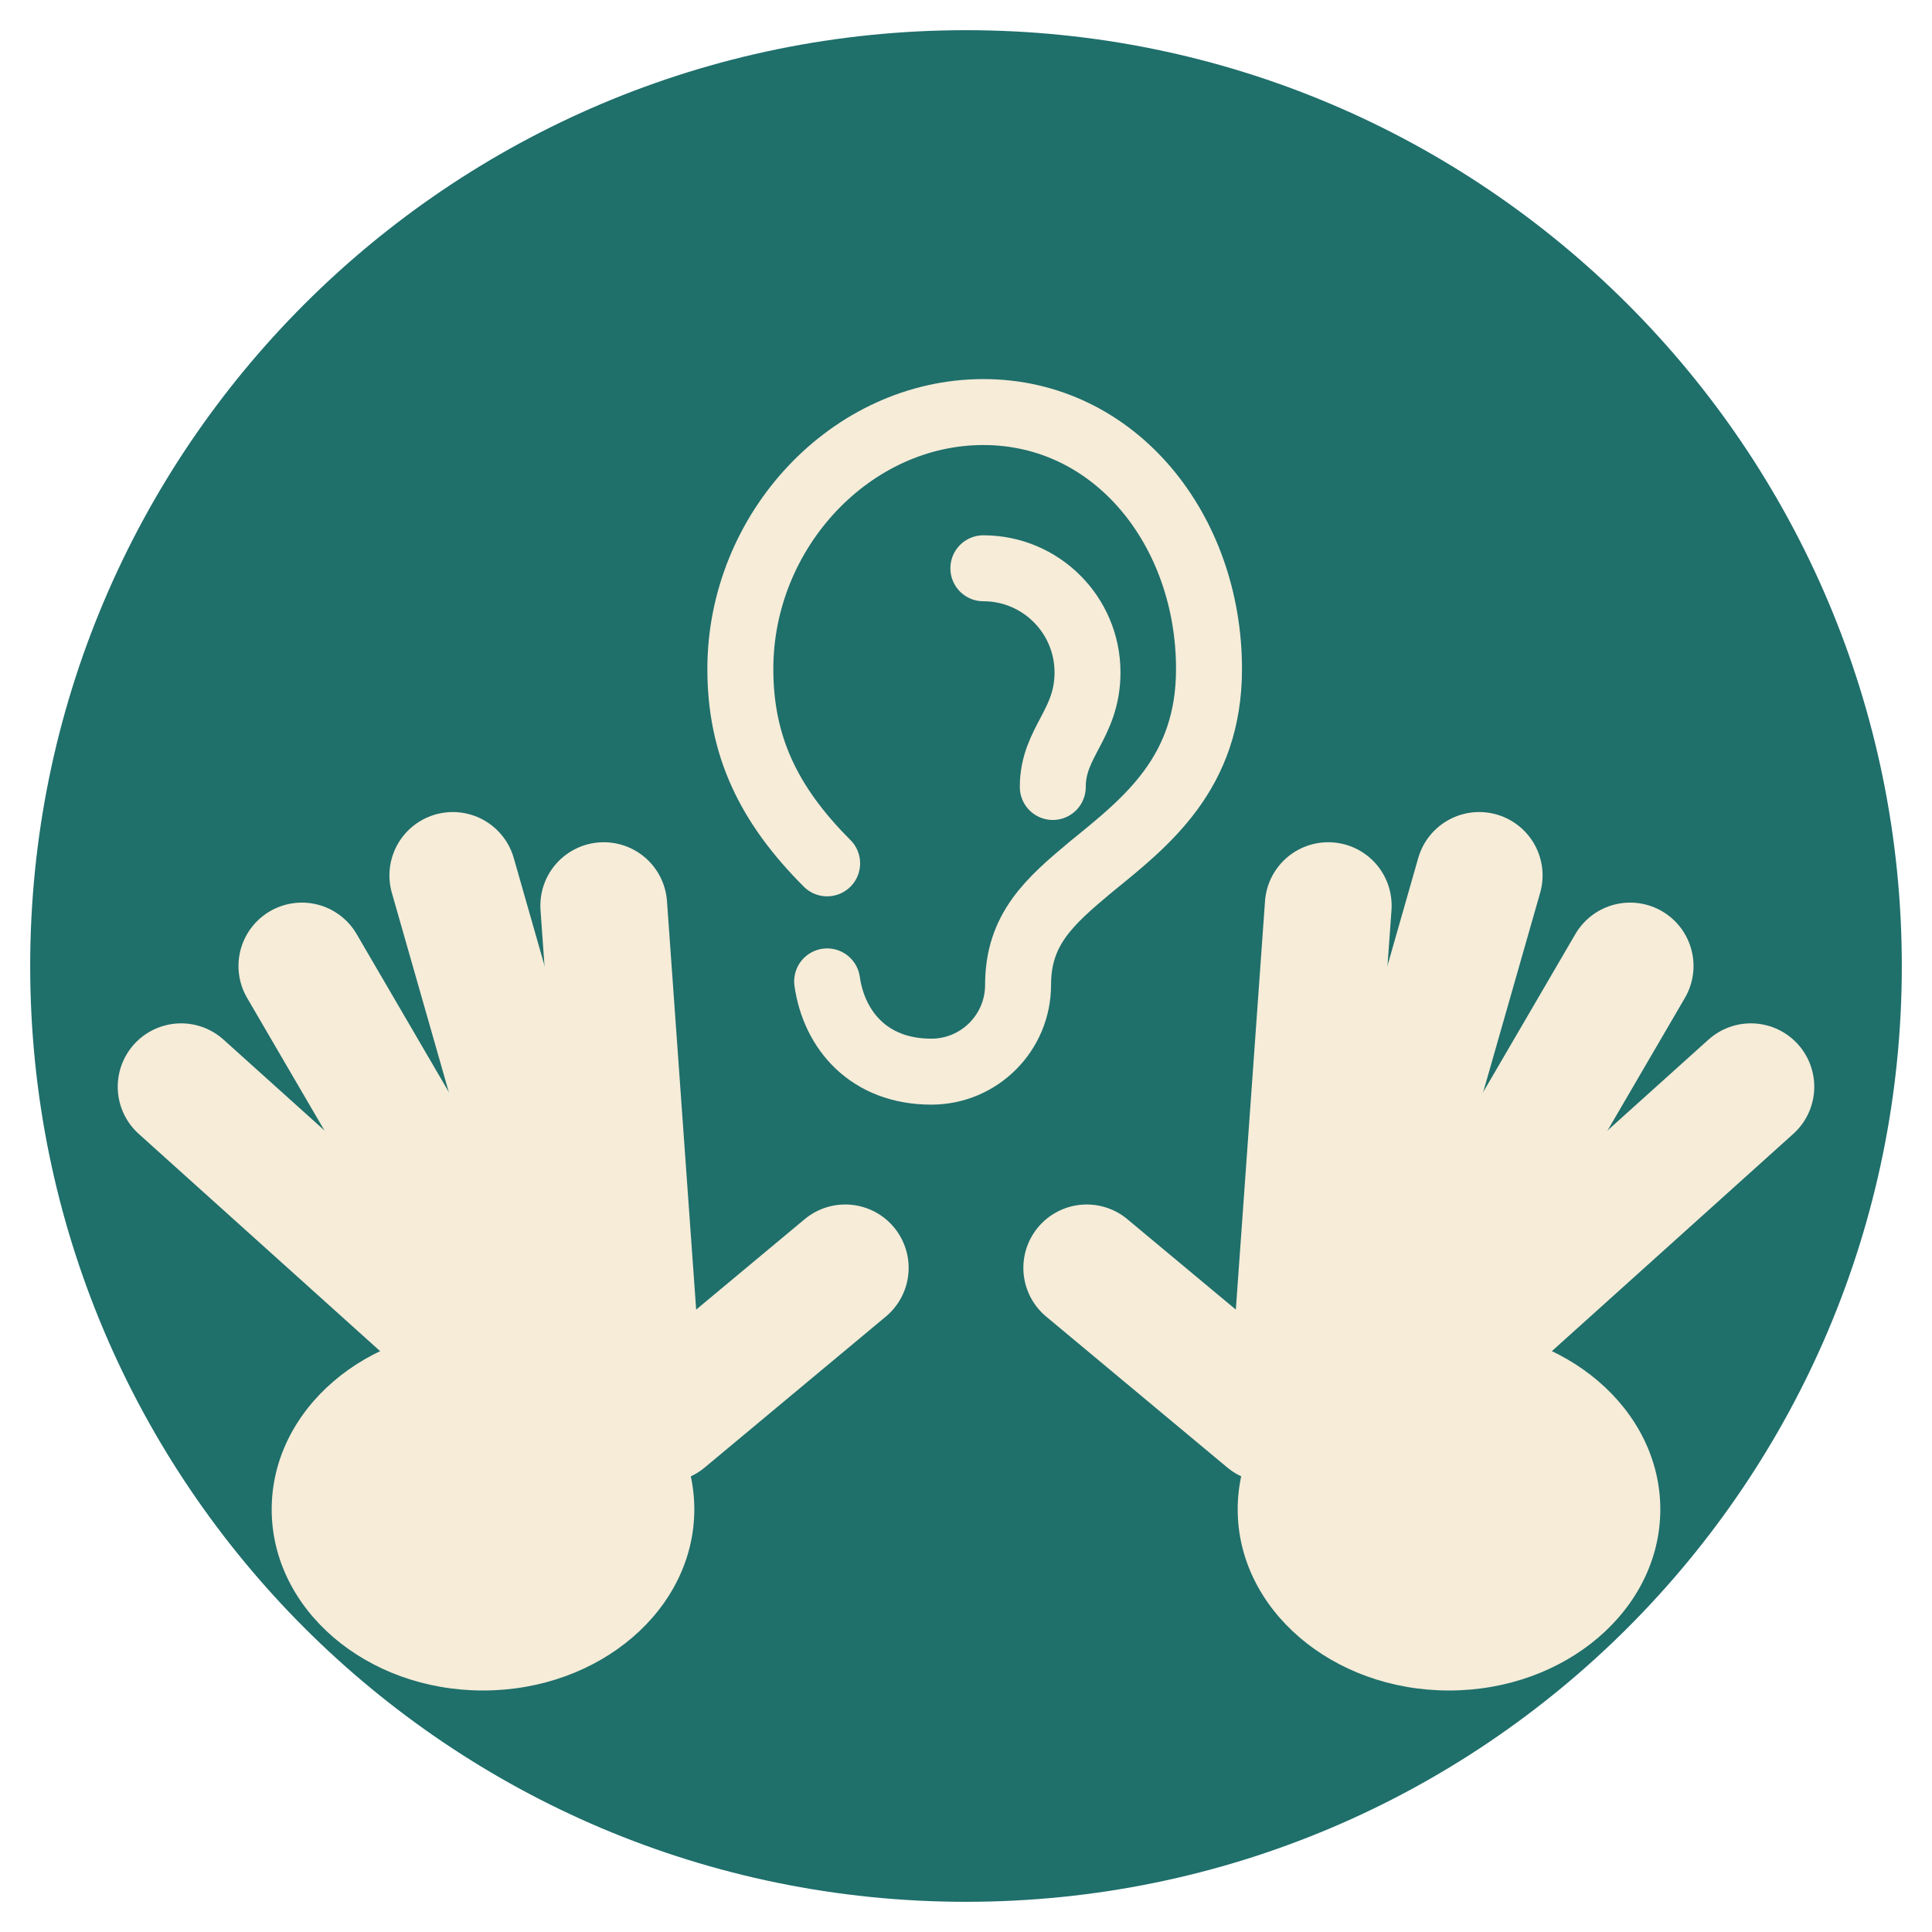
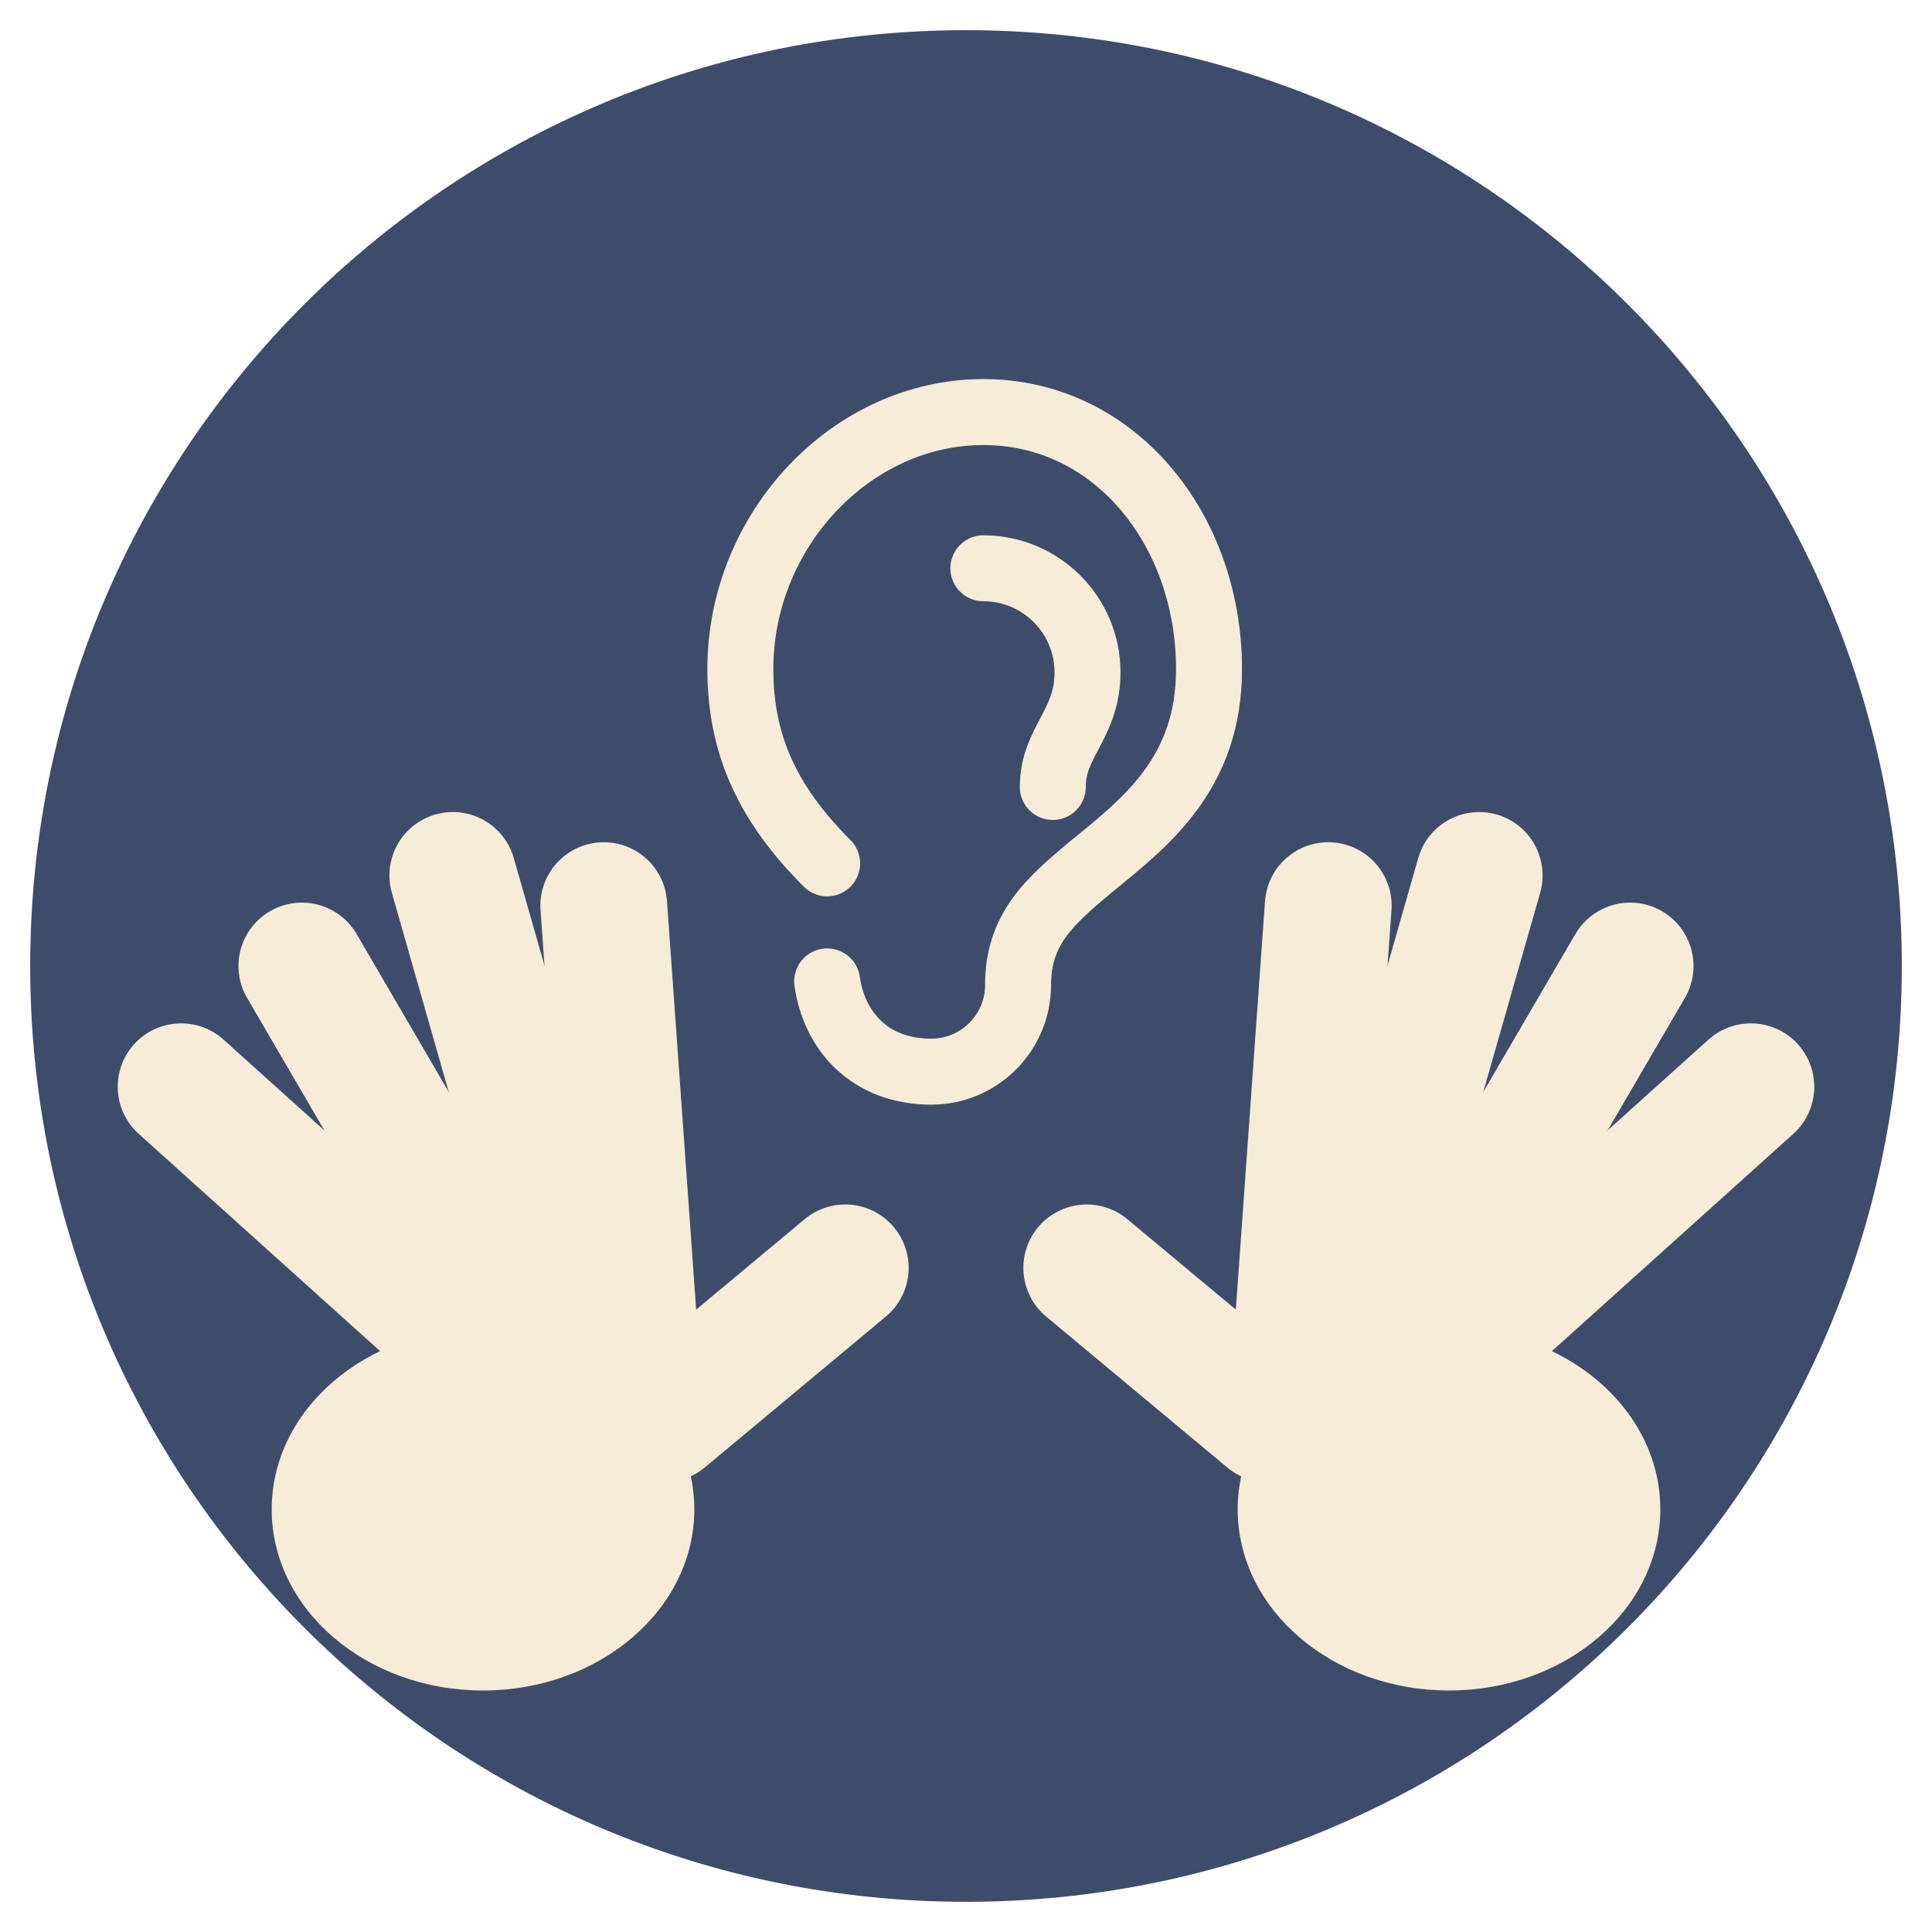
<svg xmlns="http://www.w3.org/2000/svg" viewBox="0 0 64 64" width="64" height="64">
-   <circle cx="32" cy="32" r="31" fill="#1F6F6B" />
+   <circle cx="32" cy="32" r="31" fill="#3E4C6B" />
  <g fill="none" stroke="#F6ECD8" stroke-linecap="round" stroke-linejoin="round">
    <g stroke="none">
      <ellipse cx="16" cy="50" rx="7" ry="6" fill="#F6ECD8" />
      <ellipse cx="48" cy="50" rx="7" ry="6" fill="#F6ECD8" />
    </g>
    <g stroke-width="4.2">
      <line x1="16" y1="45" x2="6" y2="36" />
      <line x1="17" y1="44" x2="10" y2="32" />
      <line x1="19" y1="43" x2="15" y2="29" />
      <line x1="21" y1="44" x2="20" y2="30" />
      <line x1="22" y1="47" x2="28" y2="42" />
      <line x1="48" y1="45" x2="58" y2="36" />
      <line x1="47" y1="44" x2="54" y2="32" />
      <line x1="45" y1="43" x2="49" y2="29" />
      <line x1="43" y1="44" x2="44" y2="30" />
      <line x1="42" y1="47" x2="36" y2="42" />
    </g>
    <g transform="translate(32,24) scale(1.15) translate(-13,-12)" stroke-width="1.9">
      <path d="M9 16c-1.7-1.7-2.5-3.4-2.5-5.6C6.5 6.4 9.7 3 13.5 3S20 6.4 20 10.4c0 3-1.8 4.4-3.4 5.7-1.2 1-2.1 1.8-2.1 3.4A2.5 2.5 0 0 1 12 22c-1.8 0-2.8-1.2-3-2.6" />
      <path d="M13.5 7.5a3 3 0 0 1 3 3c0 1.5-1 2-1 3.3" />
    </g>
  </g>
</svg>
